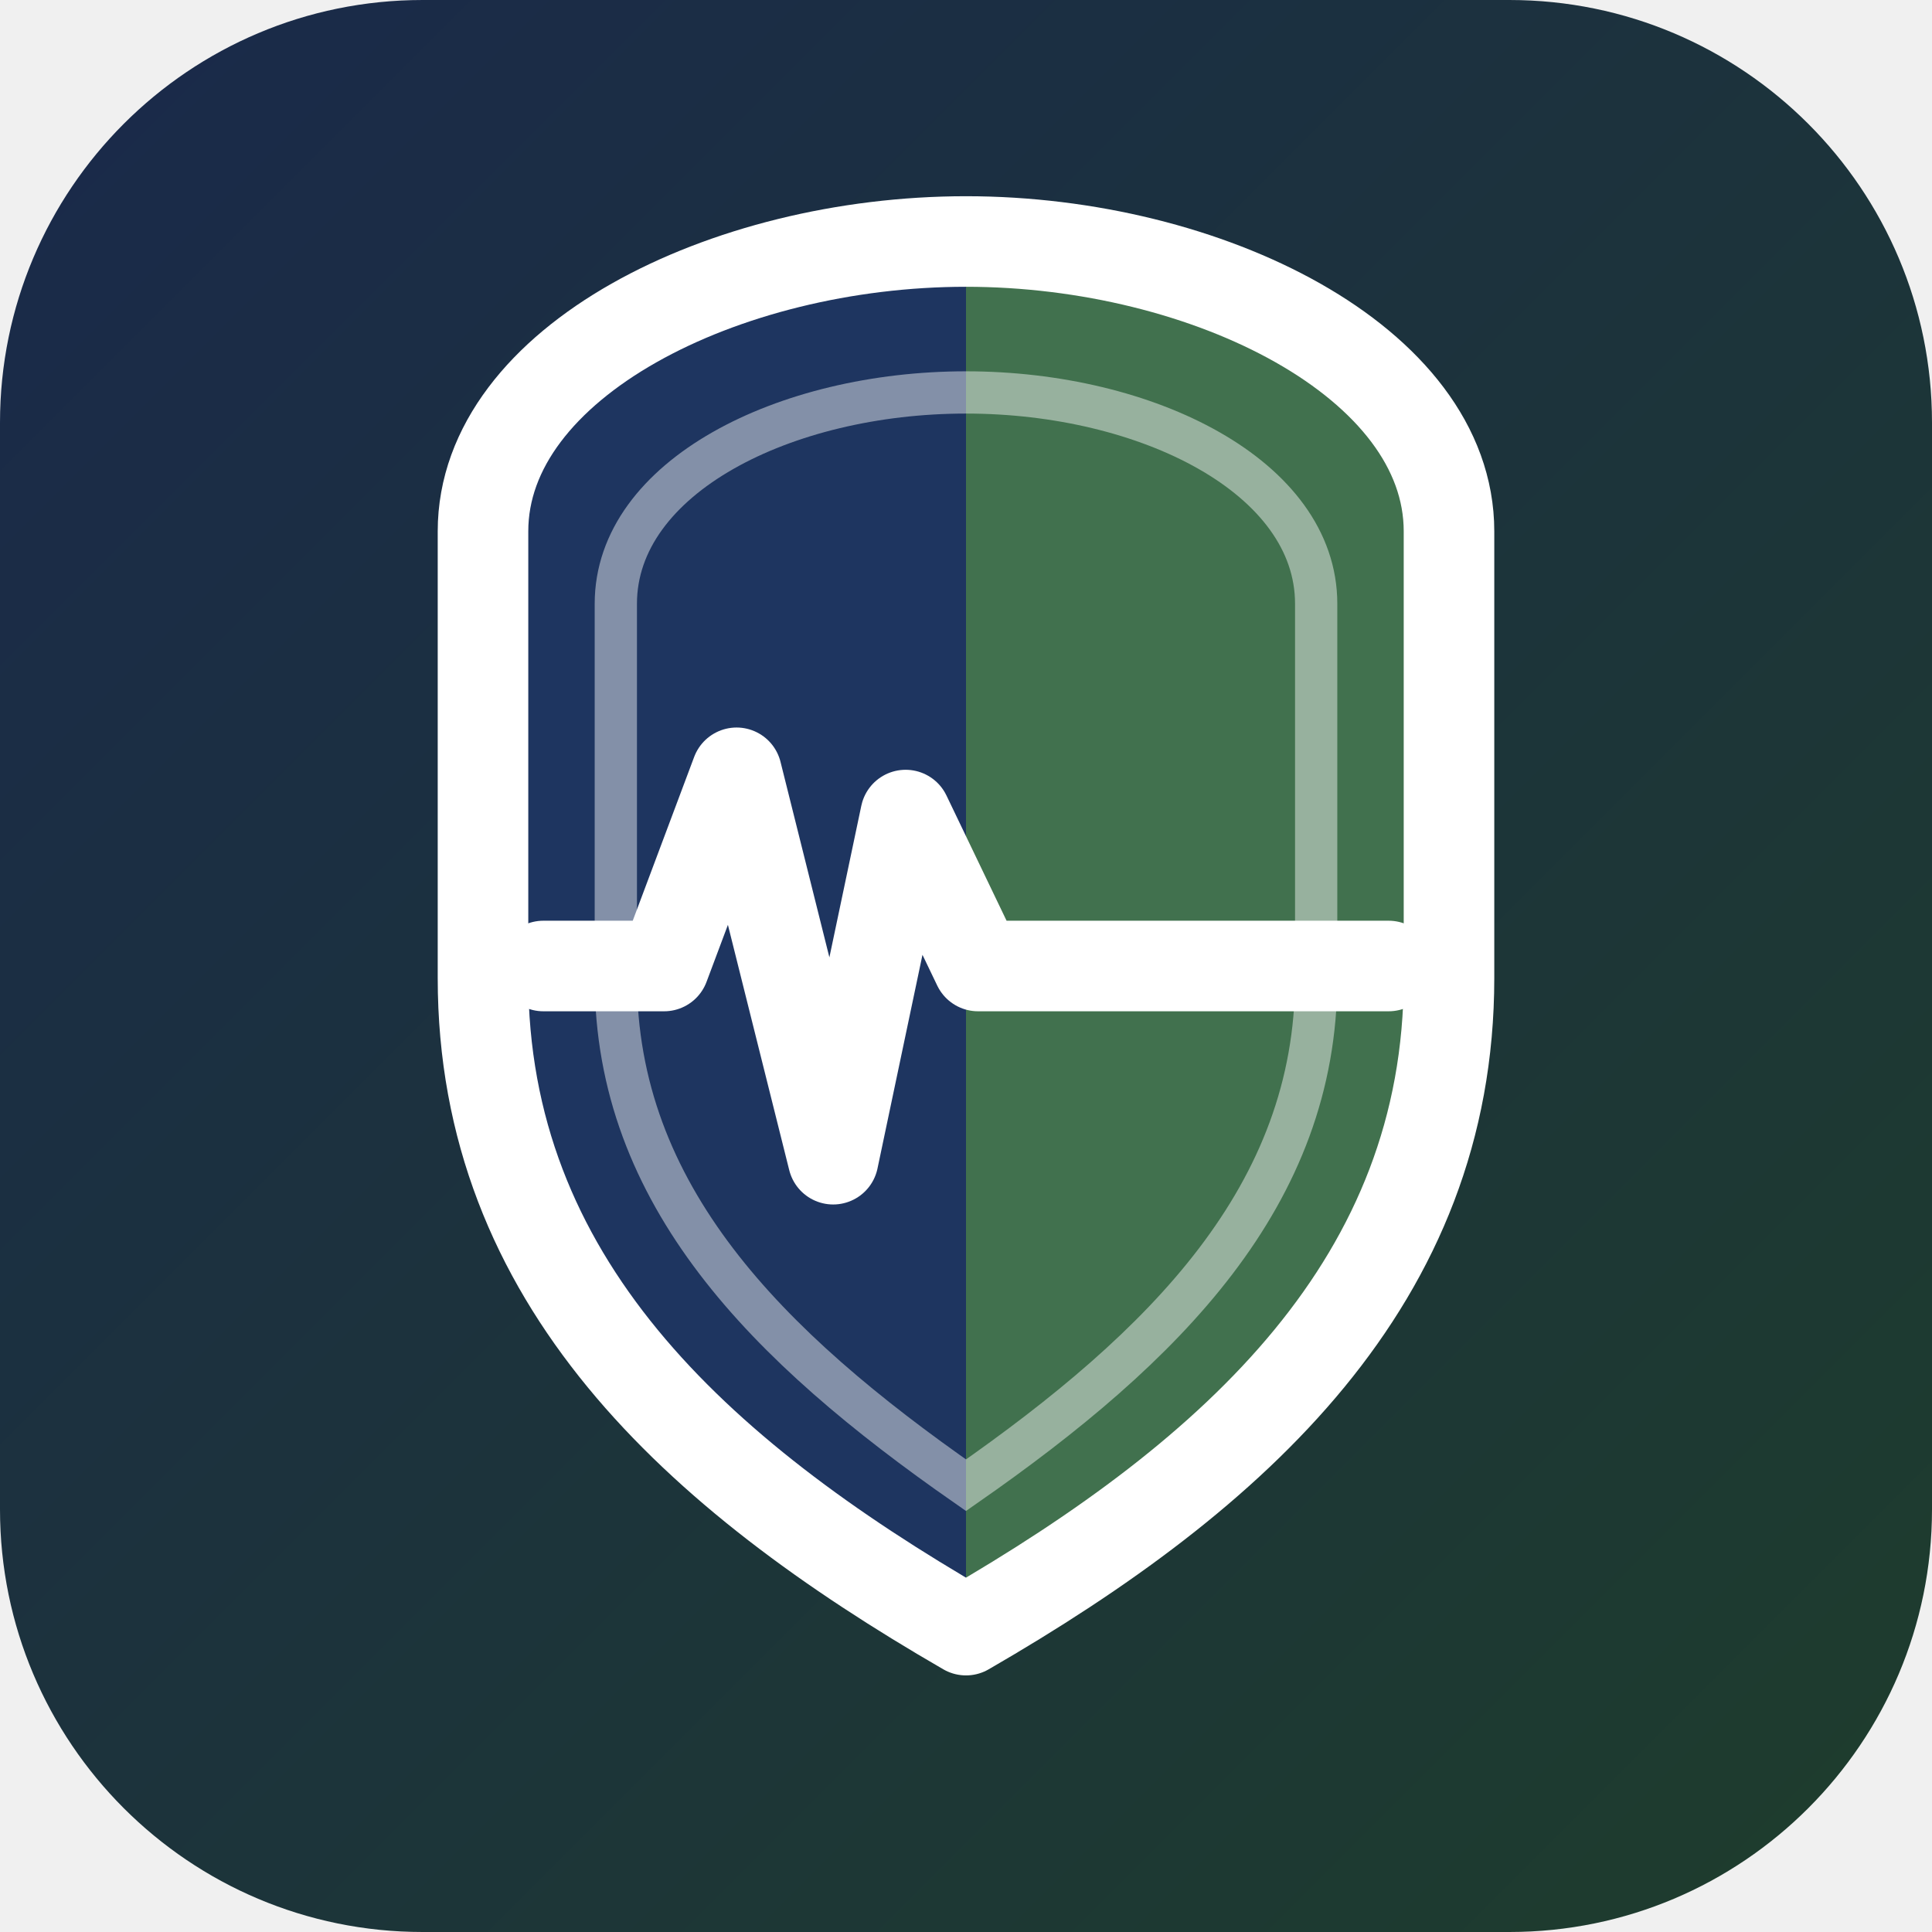
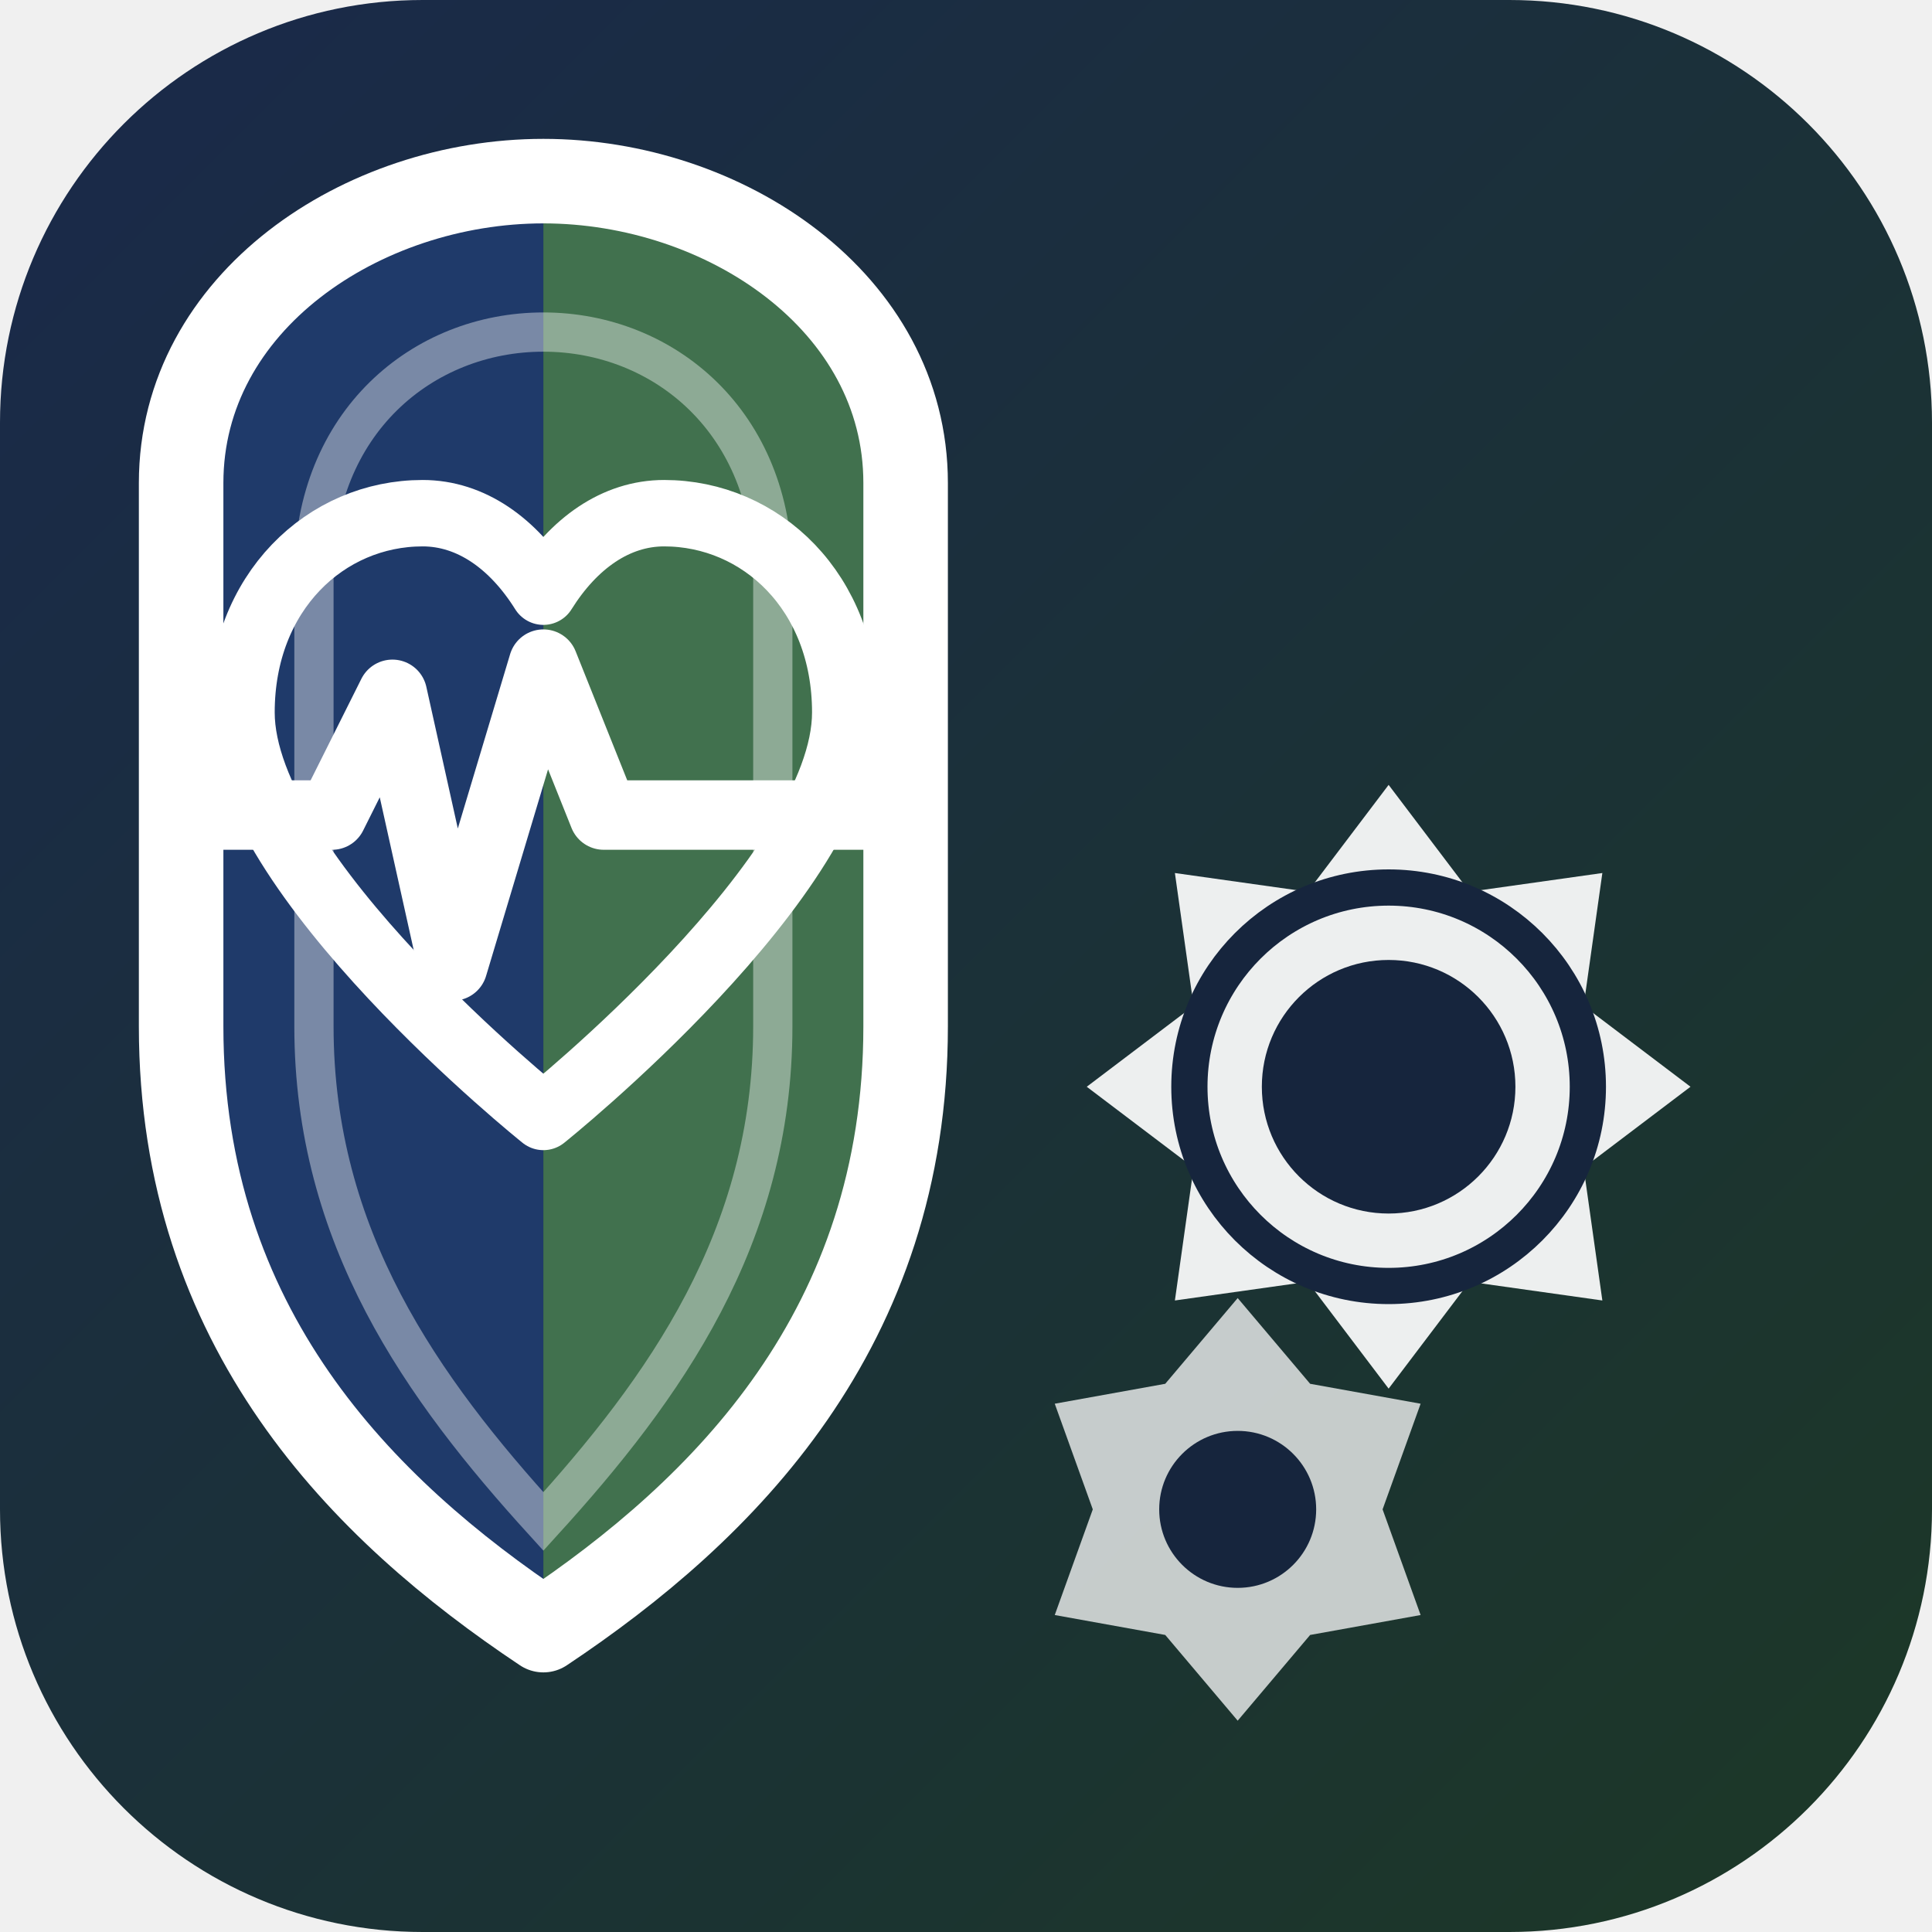
<svg xmlns="http://www.w3.org/2000/svg" viewBox="0 0 32 32">
  <defs>
    <linearGradient id="bg" x1="0%" y1="0%" x2="100%" y2="100%">
      <stop offset="0%" stop-color="#1A294B" />
-       <stop offset="100%" stop-color="#1E3D2C" />
+       <stop offset="100%" stop-color="#1C3826" />
    </linearGradient>
    <clipPath id="sc">
-       <path d="M16,4 C12,4 8,6 8,8.8 L8,16.2 C8,21.2 11.5,24.4 16,27 C20.5,24.4 24,21.2 24,16.2 L24,8.8 C24,6 20,4 16,4 Z" />
+       <path d="M9,3 C6,3 3,5 3,8 L3,17 C3,22 6,25 9,27 C12,25 15,22 15,17 L15,8 C15,5 12,3 9,3 Z" />
    </clipPath>
  </defs>
  <rect width="32" height="32" rx="7" fill="url(#bg)" />
-   <path d="M16,4 C12,4 8,6 8,8.8 L8,16.2 C8,21.2 11.5,24.4 16,27 Z" fill="#1E3560" />
-   <path d="M16,4 C20,4 24,6 24,8.8 L24,16.2 C24,21.2 20.5,24.4 16,27 Z" fill="#41714E" />
-   <path d="M16,4 C12,4 8,6 8,8.8 L8,16.2 C8,21.2 11.5,24.4 16,27 C20.5,24.4 24,21.2 24,16.2 L24,8.8 C24,6 20,4 16,4 Z" fill="none" stroke="white" stroke-width="1.5" stroke-linejoin="round" />
-   <path d="M16,6.5 C13,6.5 10.2,7.9 10.2,10 L10.2,16.2 C10.2,19.8 12.7,22.3 16,24.6 C19.3,22.3 21.8,19.8 21.8,16.2 L21.8,10 C21.8,7.9 19,6.5 16,6.5 Z" fill="none" stroke="white" stroke-width="0.7" opacity="0.45" />
-   <polyline points="9,16 11,16 12.2,12.8 13.8,19.2 15,13.5 16.2,16 18,16 21,16 23,16" fill="none" stroke="white" stroke-width="1.5" stroke-linecap="round" stroke-linejoin="round" clip-path="url(#sc)" />
+   <path d="M9,3 C6,3 3,5 3,8 L3,17 C3,22 6,25 9,27 Z" fill="#1F3A6A" />
+   <path d="M9,3 C12,3 15,5 15,8 L15,17 C15,22 12,25 9,27 Z" fill="#41714E" />
+   <path d="M9,3 C6,3 3,5 3,8 L3,17 C3,22 6,25 9,27 C12,25 15,22 15,17 L15,8 C15,5 12,3 9,3 Z" fill="none" stroke="white" stroke-width="1.4" stroke-linejoin="round" />
+   <path d="M9,5.5 C7,5.5 5.2,7 5.2,9.5 L5.2,17 C5.2,20.5 7,23 9,25.2 C11,23 12.8,20.5 12.8,17 L12.8,9.5 C12.8,7 11,5.5 9,5.5 Z" fill="none" stroke="white" stroke-width="0.65" opacity="0.4" />
+   <path d="M9,18.5 C9,18.5 4,14.5 4,11.8 C4,9.8 5.4,8.5 7,8.5 C7.8,8.5 8.5,9 9,9.8 C9.5,9 10.2,8.5 11,8.5 C12.6,8.5 14,9.8 14,11.8 C14,14.5 9,18.5 9,18.5 Z" fill="none" stroke="white" stroke-width="1.1" stroke-linejoin="round" clip-path="url(#sc)" />
+   <polyline points="3.5,13.5 5.5,13.5 6.5,11.5 7.5,16 9,11 10,13.5 12,13.5 15,13.5" fill="none" stroke="white" stroke-width="1.15" stroke-linecap="round" stroke-linejoin="round" clip-path="url(#sc)" />
+   <polygon points="23,13 24.34,14.77 26.54,14.46 26.23,16.66 28,18 26.23,19.34 26.54,21.54 24.34,21.23 23,23 21.66,21.23 19.46,21.54 19.77,19.34 18,18 19.77,16.66 19.46,14.46 21.66,14.77" fill="white" opacity="0.92" />
+   <circle cx="23" cy="18" r="2.1" fill="#16253D" />
+   <circle cx="23" cy="18" r="3.3" fill="none" stroke="#16253D" stroke-width="0.6" />
+   <polygon points="20.5,21.5 21.7,22.92 23.53,23.25 22.9,25 23.53,26.75 21.7,27.08 20.5,28.5 19.3,27.08 17.47,26.75 18.1,25 17.47,23.25 19.3,22.92" fill="white" opacity="0.75" />
+   <circle cx="20.5" cy="25" r="1.3" fill="#16253D" />
</svg>
